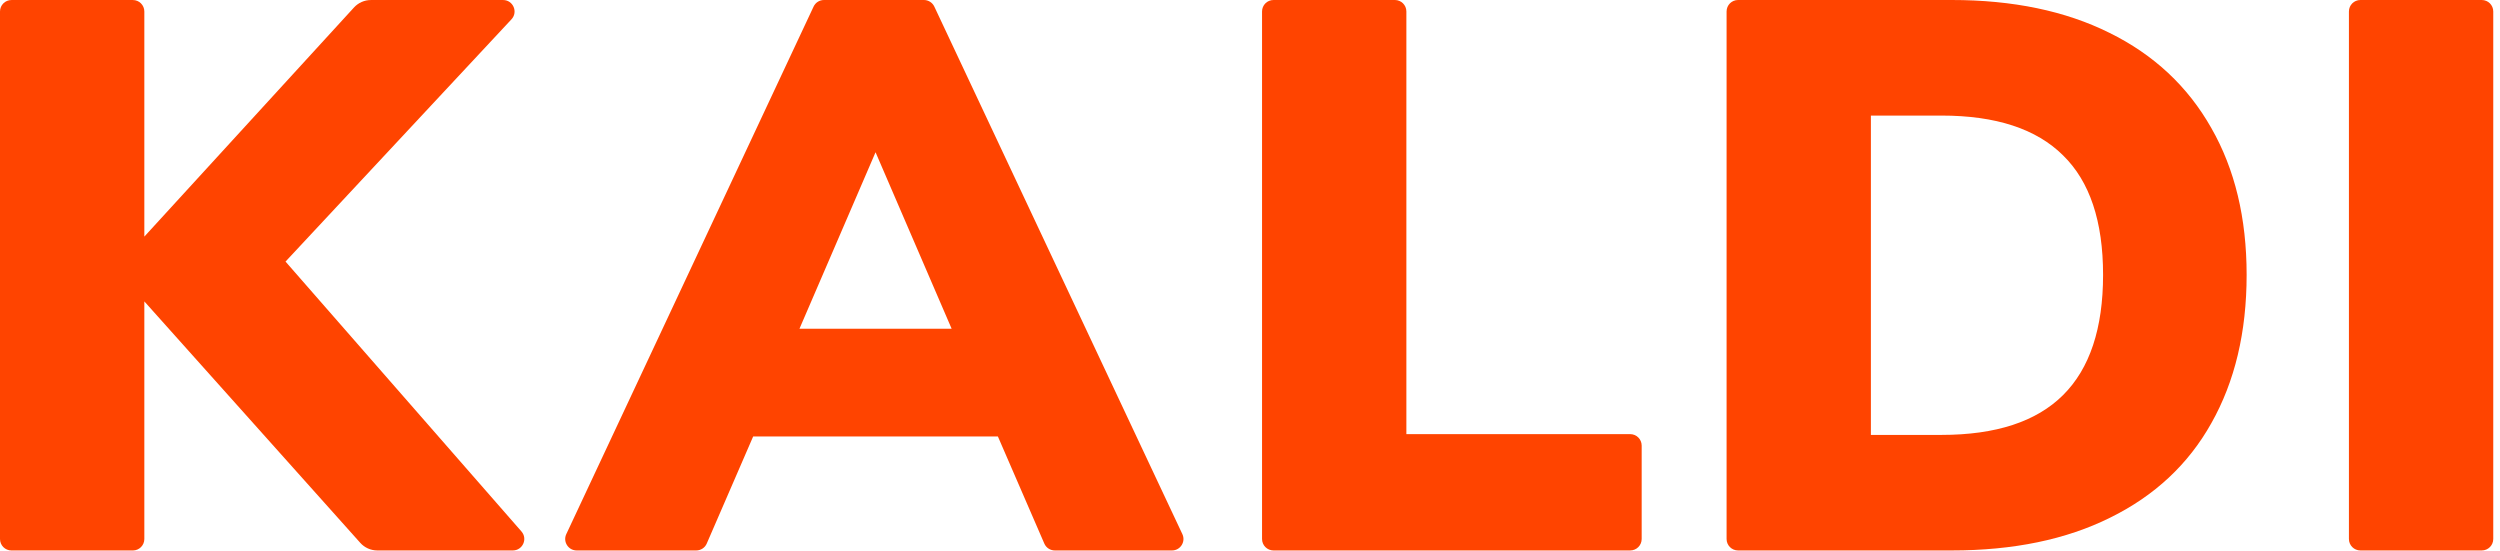
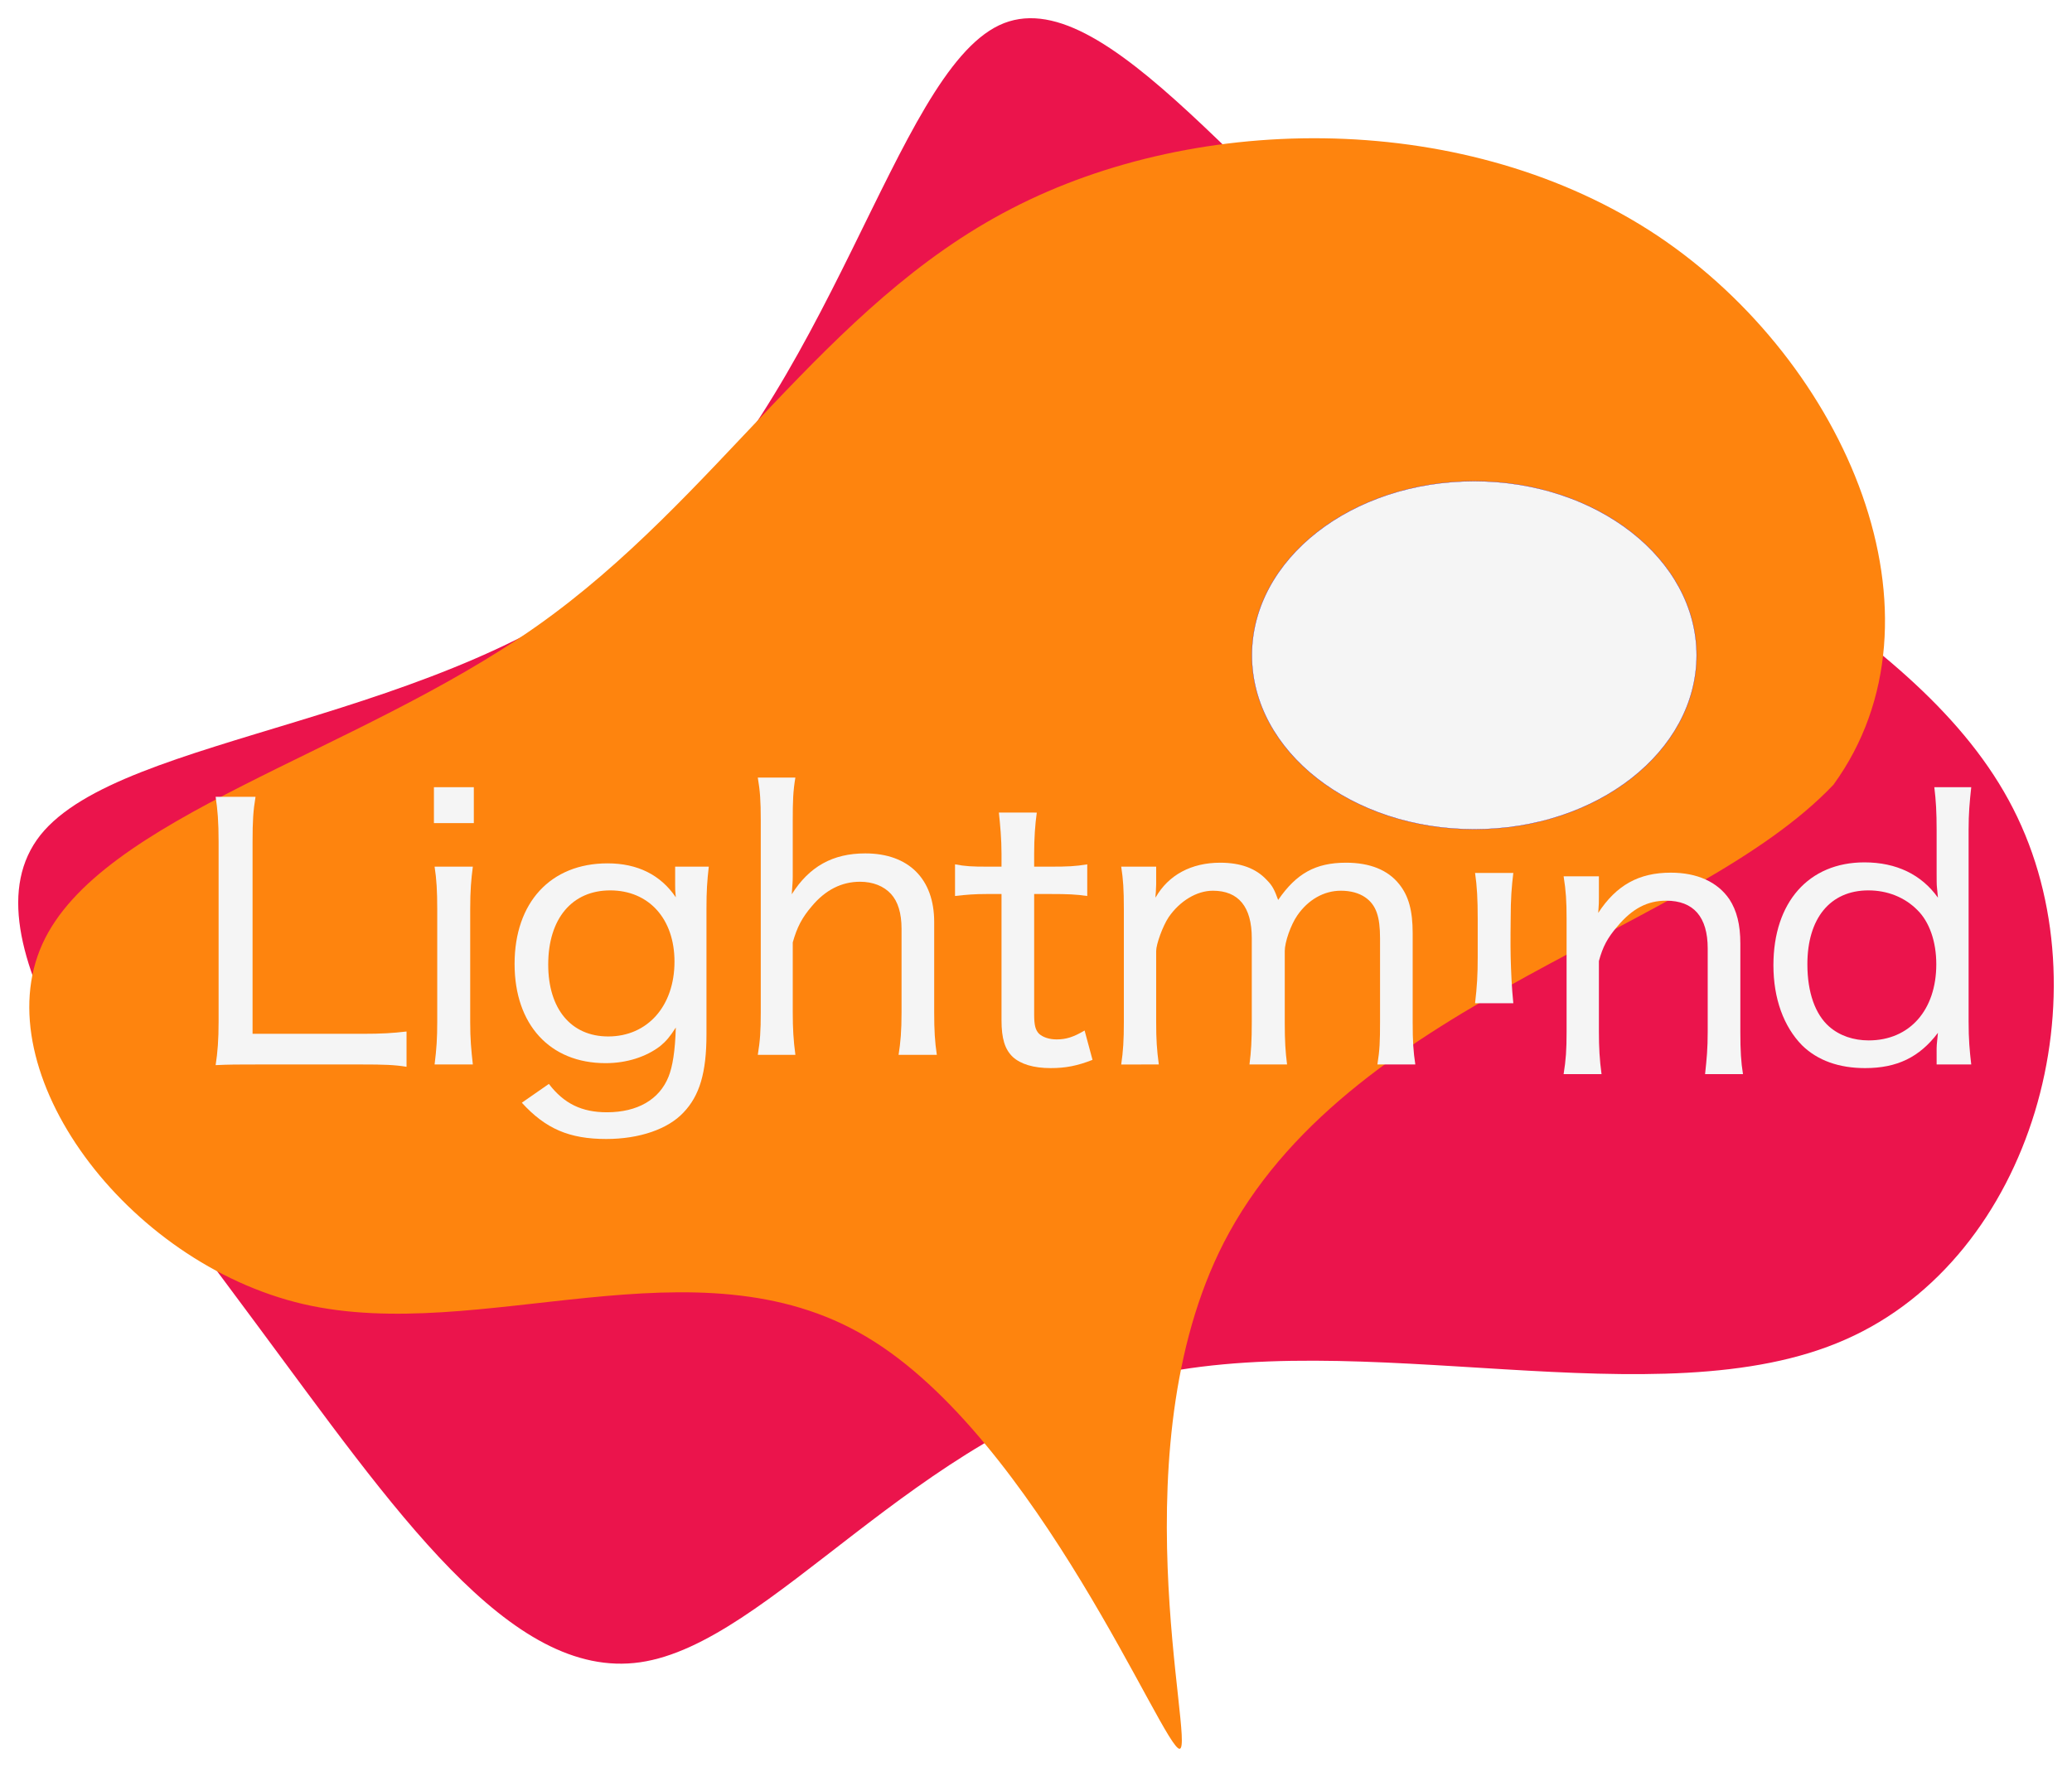
- <svg xmlns="http://www.w3.org/2000/svg" xmlns:xlink="http://www.w3.org/1999/xlink" viewBox="0 0 109 24">
-   <g transform="translate(-1470)">
-     <g style="mix-blend-mode:normal" transform="translate(1470)" fill="#f40">
-       <use xlink:href="#b" style="mix-blend-mode:normal" />
-       <use xlink:href="#c" style="mix-blend-mode:normal" />
-       <use xlink:href="#d" style="mix-blend-mode:normal" />
-       <use xlink:href="#e" style="mix-blend-mode:normal" />
-       <use xlink:href="#f" style="mix-blend-mode:normal" />
-     </g>
+ <svg xmlns="http://www.w3.org/2000/svg" width="113.797mm" height="97.045mm" viewBox="0 0 430.099 366.785" version="1.1" id="svg881">
+   <defs id="defs885" />
+   <g transform="translate(198.681,195.8503)" id="g879">
+     <path d="m 103.2,-121.2 c 42.3,33.7 96.6,55.1 116,93.2 19.5,38.1 4.1,93.1 -34.8,110.2 -38.8,17.2 -101,-3.4 -147.1,8.1 -46.1,11.5 -76.1,55 -103.1,58.9 -27.1,3.9 -51.2,-31.9 -79.8,-70.4 -28.6,-38.6 -61.6,-79.9 -44.7,-101.3 17,-21.3 84.1,-22.8 124.1,-56.9 40.1,-34.1 53.1,-100.8 74.9,-111.2 21.7,-10.3 52.2,35.7 94.5,69.4 z" id="path877" style="fill:#eb144c" />
  </g>
-   <defs>
-     <path id="b" d="M22.735 23.171c.283.323.053.829-.376.829h-5.907c-.285 0-.556-.121-.745-.333l-9.414-10.526v10.36c0 .276-.224.5-.5.5h-5.293c-.276 0-.5-.224-.5-.5v-23c0-.276.224-.5.5-.5h5.293c.276 0 .5.224.5.5v9.815l9.141-9.99c.19-.207.457-.325.738-.325h5.762c.437 0 .664.521.366.841l-9.851 10.563 10.287 11.767z" />
-     <path id="c" d="M45.991 24c-.199 0-.38-.118-.459-.301l-2.024-4.669h-10.67l-2.024 4.669c-.079.183-.259.301-.459.301h-5.212c-.366 0-.608-.381-.453-.712l10.782-23c.082-.176.259-.288.453-.288h4.358c.194 0 .37.112.453.287l10.815 23c.156.332-.086.713-.452.713h-5.108zm-11.135-9.668h6.635l-3.317-7.694-3.317 7.694z" />
-     <path id="d" d="M55.525 24c-.276 0-.5-.224-.5-.5v-23c0-.276.224-.5.5-.5h5.293c.276 0 .5.224.5.5v18.428h9.759c.276 0 .5.224.5.5v4.072c0 .276-.224.5-.5.5h-15.552z" />
-     <path id="e" d="M75.279.5c0-.276.224-.5.5-.5h9.315c2.667 0 4.959.477 6.874 1.43 1.938.953 3.42 2.338 4.446 4.153 1.026 1.793 1.539 3.926 1.539 6.4 0 2.496-.513 4.652-1.539 6.468-1.003 1.793-2.474 3.166-4.412 4.119-1.915.953-4.218 1.43-6.908 1.43h-9.315c-.276 0-.5-.224-.5-.5v-23zm9.37 18.462c2.371 0 4.138-.579 5.301-1.736 1.163-1.157 1.744-2.905 1.744-5.242 0-2.338-.581-4.074-1.744-5.209-1.163-1.157-2.93-1.736-5.301-1.736h-3.078v13.923h3.078z" />
-     <path id="f" d="M102.913 24c-.276 0-.5-.224-.5-.5v-23c0-.276.224-.5.5-.5h5.293c.276 0 .5.224.5.5v23c0 .276-.224.5-.5.5h-5.293z" />
-   </defs>
+   <g id="g941" transform="translate(193.0737,222.4039)">
+     <path id="path939" d="m 151.1,-173.4 c 39.2,26.3 61.7,79.1 36.4,113.9 C 158.815,-29.299 88.8,-15.028 62.1,33.4 38.396,76.394 55.1,140.2 51.8,140.6 48.6,141 22.2,76.1 -13.2,55.1 -48.6,34 -93.2,56.8 -130.1,48.3 -167,39.7 -196.2,0 -184.3,-26.4 c 11.9,-26.4 65,-39.5 102.6,-66 37.6,-26.5 59.6,-66.6 98.6,-86.7 39,-20.2 94.9,-20.5 134.2,5.7 z" style="fill:#fe840e" />
+   </g>
+   <path id="path4670" style="font-style:normal;font-variant:normal;font-weight:normal;font-stretch:normal;font-size:74.667px;line-height:1.25;font-family:'.Hiragino Kaku Gothic Interface';-inkscape-font-specification:'.Hiragino Kaku Gothic Interface, Normal';font-variant-ligatures:normal;font-variant-caps:normal;font-variant-numeric:normal;font-feature-settings:normal;text-align:start;letter-spacing:0px;word-spacing:0px;writing-mode:lr-tb;text-anchor:start;fill:#f5f5f5;fill-opacity:1;stroke:none" d="m 75.148,220.961 c 4.517,0 6.707,0.068 9.239,0.479 v -7.323 c -2.943,0.342 -5.133,0.479 -9.239,0.479 H 52.426 v -39.816 c 0,-4.449 0.137,-6.502 0.616,-9.376 h -8.281 c 0.411,2.669 0.616,5.133 0.616,9.445 v 37.147 c 0,3.901 -0.205,6.433 -0.616,9.102 2.738,-0.137 4.722,-0.137 8.555,-0.137 z" />
+   <path id="path4672" style="font-style:normal;font-variant:normal;font-weight:normal;font-stretch:normal;font-size:74.667px;line-height:1.25;font-family:'.Hiragino Kaku Gothic Interface';-inkscape-font-specification:'.Hiragino Kaku Gothic Interface, Normal';font-variant-ligatures:normal;font-variant-caps:normal;font-variant-numeric:normal;font-feature-settings:normal;text-align:start;letter-spacing:0px;word-spacing:0px;writing-mode:lr-tb;text-anchor:start;fill:#f5f5f5;fill-opacity:1;stroke:none" d="m 90.074,163.404 v 7.46 h 8.281 v -7.46 z m 0.137,16.494 c 0.411,2.601 0.548,5.064 0.548,8.829 v 23.406 c 0,3.422 -0.137,5.544 -0.548,8.829 h 7.939 c -0.342,-3.148 -0.548,-5.201 -0.548,-8.829 v -23.338 c 0,-4.038 0.205,-6.228 0.548,-8.897 z" />
+   <path id="path4674" style="font-style:normal;font-variant:normal;font-weight:normal;font-stretch:normal;font-size:74.667px;line-height:1.25;font-family:'.Hiragino Kaku Gothic Interface';-inkscape-font-specification:'.Hiragino Kaku Gothic Interface, Normal';font-variant-ligatures:normal;font-variant-caps:normal;font-variant-numeric:normal;font-feature-settings:normal;text-align:start;letter-spacing:0px;word-spacing:0px;writing-mode:lr-tb;text-anchor:start;fill:#f5f5f5;fill-opacity:1;stroke:none" d="m 108.321,228.9 c 4.928,5.407 9.855,7.528 17.52,7.528 6.912,0 12.798,-2.053 16.015,-5.475 3.353,-3.49 4.791,-8.281 4.791,-16.22 v -26.144 c 0,-3.696 0.137,-5.612 0.479,-8.692 h -6.981 v 3.833 c 0,0.821 0,1.3 0.137,2.532 -3.148,-4.654 -7.939,-7.049 -14.167,-7.049 -11.84,0 -19.3,8.144 -19.3,20.874 0,12.593 7.323,20.6 18.889,20.6 4.38,0 8.418,-1.3 11.361,-3.559 1.232,-1.027 1.985,-1.916 3.217,-3.833 -0.137,4.928 -0.684,8.144 -1.506,10.197 -1.916,4.791 -6.502,7.391 -12.798,7.391 -5.201,0 -8.897,-1.779 -12.045,-5.886 z m 5.475,-28.676 c 0,-9.513 4.928,-15.399 12.866,-15.399 8.007,0 13.346,5.886 13.346,14.783 0,9.239 -5.612,15.536 -13.756,15.536 -7.734,0 -12.456,-5.749 -12.456,-14.92 z" />
+   <path id="path4676" style="font-style:normal;font-variant:normal;font-weight:normal;font-stretch:normal;font-size:74.667px;line-height:1.25;font-family:'.Hiragino Kaku Gothic Interface';-inkscape-font-specification:'.Hiragino Kaku Gothic Interface, Normal';font-variant-ligatures:normal;font-variant-caps:normal;font-variant-numeric:normal;font-feature-settings:normal;text-align:start;letter-spacing:0px;word-spacing:0px;writing-mode:lr-tb;text-anchor:start;fill:#f5f5f5;fill-opacity:1;stroke:none" d="m 165.105,218.961 c -0.411,-3.011 -0.548,-5.544 -0.548,-8.829 v -14.509 c 0.89,-3.148 1.916,-5.133 3.969,-7.528 2.806,-3.353 6.159,-5.064 9.992,-5.064 2.669,0 4.928,0.89 6.433,2.532 1.437,1.574 2.19,3.969 2.19,7.255 v 17.315 c 0,3.901 -0.205,6.228 -0.616,8.829 h 7.939 c -0.411,-2.669 -0.548,-5.201 -0.548,-8.76 v -18.821 c 0,-8.965 -5.338,-14.235 -14.304,-14.235 -6.775,0 -11.635,2.738 -15.262,8.486 0.137,-2.19 0.205,-2.464 0.205,-3.627 V 170.301 c 0,-3.969 0.068,-6.091 0.548,-8.897 h -7.802 c 0.479,2.806 0.616,4.928 0.616,8.829 v 39.9 c 0,3.901 -0.137,5.886 -0.616,8.829 z" />
+   <path id="path4678" style="font-style:normal;font-variant:normal;font-weight:normal;font-stretch:normal;font-size:74.667px;line-height:1.25;font-family:'.Hiragino Kaku Gothic Interface';-inkscape-font-specification:'.Hiragino Kaku Gothic Interface, Normal';font-variant-ligatures:normal;font-variant-caps:normal;font-variant-numeric:normal;font-feature-settings:normal;text-align:start;letter-spacing:0px;word-spacing:0px;writing-mode:lr-tb;text-anchor:start;fill:#f5f5f5;fill-opacity:1;stroke:none" d="m 207.344,168.673 c 0.274,2.532 0.548,5.544 0.548,8.555 v 2.669 h -2.943 c -3.148,0 -4.585,-0.068 -6.707,-0.479 v 6.57 c 2.395,-0.274 4.038,-0.411 6.639,-0.411 h 3.011 v 26.212 c 0,3.764 0.684,6.023 2.327,7.597 1.643,1.506 4.312,2.327 7.87,2.327 3.148,0 5.544,-0.479 8.692,-1.711 l -1.643,-6.091 c -2.327,1.369 -3.833,1.848 -5.817,1.848 -1.574,0 -2.874,-0.479 -3.627,-1.163 -0.753,-0.753 -1.027,-1.779 -1.027,-3.969 v -25.049 h 3.49 c 3.422,0 5.201,0.068 7.528,0.411 v -6.57 c -2.464,0.411 -4.106,0.479 -7.597,0.479 h -3.422 v -2.669 c 0,-3.217 0.205,-6.159 0.548,-8.555 z" />
+   <path id="path4680" style="font-style:normal;font-variant:normal;font-weight:normal;font-stretch:normal;font-size:74.667px;line-height:1.25;font-family:'.Hiragino Kaku Gothic Interface';-inkscape-font-specification:'.Hiragino Kaku Gothic Interface, Normal';font-variant-ligatures:normal;font-variant-caps:normal;font-variant-numeric:normal;font-feature-settings:normal;text-align:start;letter-spacing:0px;word-spacing:0px;writing-mode:lr-tb;text-anchor:start;fill:#f5f5f5;fill-opacity:1;stroke:none" d="m 240.542,220.961 c -0.411,-3.08 -0.548,-5.133 -0.548,-8.829 v -14.714 c 0,-1.437 1.369,-5.201 2.601,-7.049 2.327,-3.353 5.817,-5.475 9.171,-5.475 5.338,0 8.076,3.353 8.076,9.855 v 17.383 c 0,3.901 -0.137,6.159 -0.479,8.829 h 7.802 c -0.342,-2.669 -0.479,-4.859 -0.479,-8.76 v -14.783 c 0,-1.848 1.232,-5.407 2.601,-7.391 2.258,-3.285 5.544,-5.133 9.034,-5.133 2.053,0 3.764,0.479 5.064,1.369 2.258,1.574 3.08,3.969 3.08,8.486 v 17.383 c 0,4.106 -0.068,5.817 -0.548,8.829 h 7.87 c -0.411,-2.669 -0.548,-4.859 -0.548,-8.76 v -18.478 c 0,-4.654 -0.821,-7.734 -2.806,-10.197 -2.327,-2.943 -6.091,-4.449 -11.019,-4.449 -6.365,0 -10.334,2.258 -14.098,7.734 -0.753,-2.053 -1.163,-2.943 -2.327,-4.106 -2.258,-2.464 -5.475,-3.627 -9.718,-3.627 -5.954,0 -10.745,2.532 -13.414,7.255 0,-0.479 0,-0.479 0.068,-1.163 0,-0.205 0.068,-1.3 0.068,-1.574 v -3.696 h -7.255 c 0.411,2.669 0.548,4.722 0.548,8.829 v 23.406 c 0,3.764 -0.137,6.023 -0.548,8.829 z" />
+   <path id="path4682" style="font-style:normal;font-variant:normal;font-weight:normal;font-stretch:normal;font-size:74.667px;line-height:1.25;font-family:'.Hiragino Kaku Gothic Interface';-inkscape-font-specification:'.Hiragino Kaku Gothic Interface, Normal';font-variant-ligatures:normal;font-variant-caps:normal;font-variant-numeric:normal;font-feature-settings:normal;text-align:start;letter-spacing:0px;word-spacing:0px;writing-mode:lr-tb;text-anchor:start;fill:#f5f5f5;fill-opacity:1;stroke:none;stroke-width:1.039" d="m 306.053,163.404 v 8.05 h 8.281 v -8.05 z m 0.137,17.798 c 0.411,2.806 0.548,5.465 0.548,9.527 v 7.992 c 0,3.692 -0.137,5.982 -0.548,9.527 h 7.939 c -0.342,-3.397 -0.456,-6.346 -0.548,-9.527 -0.076,-2.638 0,-7.918 0,-7.918 0,-4.357 0.205,-6.72 0.548,-9.6 z" />
+   <path id="path4684" style="font-style:normal;font-variant:normal;font-weight:normal;font-stretch:normal;font-size:74.667px;line-height:1.25;font-family:'.Hiragino Kaku Gothic Interface';-inkscape-font-specification:'.Hiragino Kaku Gothic Interface, Normal';font-variant-ligatures:normal;font-variant-caps:normal;font-variant-numeric:normal;font-feature-settings:normal;text-align:start;letter-spacing:0px;word-spacing:0px;writing-mode:lr-tb;text-anchor:start;fill:#f5f5f5;fill-opacity:1;stroke:none" d="m 332.444,222.961 c -0.411,-3.011 -0.548,-5.544 -0.548,-8.829 v -14.646 c 0.821,-3.011 1.779,-4.791 3.833,-7.186 3.08,-3.696 6.228,-5.338 10.129,-5.338 5.68,0 8.623,3.353 8.623,9.924 v 17.247 c 0,3.559 -0.205,5.68 -0.548,8.829 h 7.87 c -0.411,-2.532 -0.548,-4.859 -0.548,-8.76 v -18.342 c 0,-3.969 -0.753,-6.844 -2.258,-9.171 -2.464,-3.627 -6.707,-5.544 -12.182,-5.544 -6.639,0 -11.292,2.601 -15.057,8.35 0.137,-1.848 0.137,-2.19 0.137,-3.217 v -4.38 h -7.323 c 0.479,3.011 0.616,5.133 0.616,8.829 v 23.406 c 0,3.833 -0.137,5.817 -0.616,8.829 z" />
+   <path id="path4686" style="font-style:normal;font-variant:normal;font-weight:normal;font-stretch:normal;font-size:74.667px;line-height:1.25;font-family:'.Hiragino Kaku Gothic Interface';-inkscape-font-specification:'.Hiragino Kaku Gothic Interface, Normal';font-variant-ligatures:normal;font-variant-caps:normal;font-variant-numeric:normal;font-feature-settings:normal;text-align:start;letter-spacing:0px;word-spacing:0px;writing-mode:lr-tb;text-anchor:start;fill:#f5f5f5;fill-opacity:1;stroke:none" d="m 401.999,220.961 h 7.186 c -0.342,-2.943 -0.548,-5.133 -0.548,-9.034 V 172.301 c 0,-3.49 0.205,-5.749 0.548,-8.897 h -7.665 c 0.342,2.806 0.479,5.201 0.479,8.897 v 9.034 c 0,1.163 0,2.395 0.068,2.874 0.137,1.3 0.137,1.3 0.205,2.122 -3.422,-4.791 -8.623,-7.323 -15.262,-7.323 -11.566,0 -18.889,8.281 -18.889,21.353 0,6.912 2.122,12.73 5.954,16.631 3.217,3.148 7.665,4.722 13.072,4.722 6.639,0 11.292,-2.258 15.125,-7.323 -0.068,0.958 -0.274,2.327 -0.274,3.217 z m -14.167,-36.136 c 3.969,0 7.528,1.437 10.129,4.038 2.532,2.464 3.969,6.57 3.969,11.292 0,9.513 -5.544,15.809 -14.03,15.809 -3.148,0 -6.023,-0.958 -8.213,-2.874 -2.874,-2.532 -4.517,-7.049 -4.517,-12.935 0,-9.513 4.722,-15.33 12.661,-15.33 z" />
+   <ellipse style="fill:#f5f5f5;fill-opacity:1;stroke:#0000ff;stroke-width:0.041;stroke-miterlimit:5.259;stroke-dasharray:none;stroke-opacity:1" id="path4666" cx="306.02" cy="136.016" rx="46.152" ry="36.119" />
</svg>
